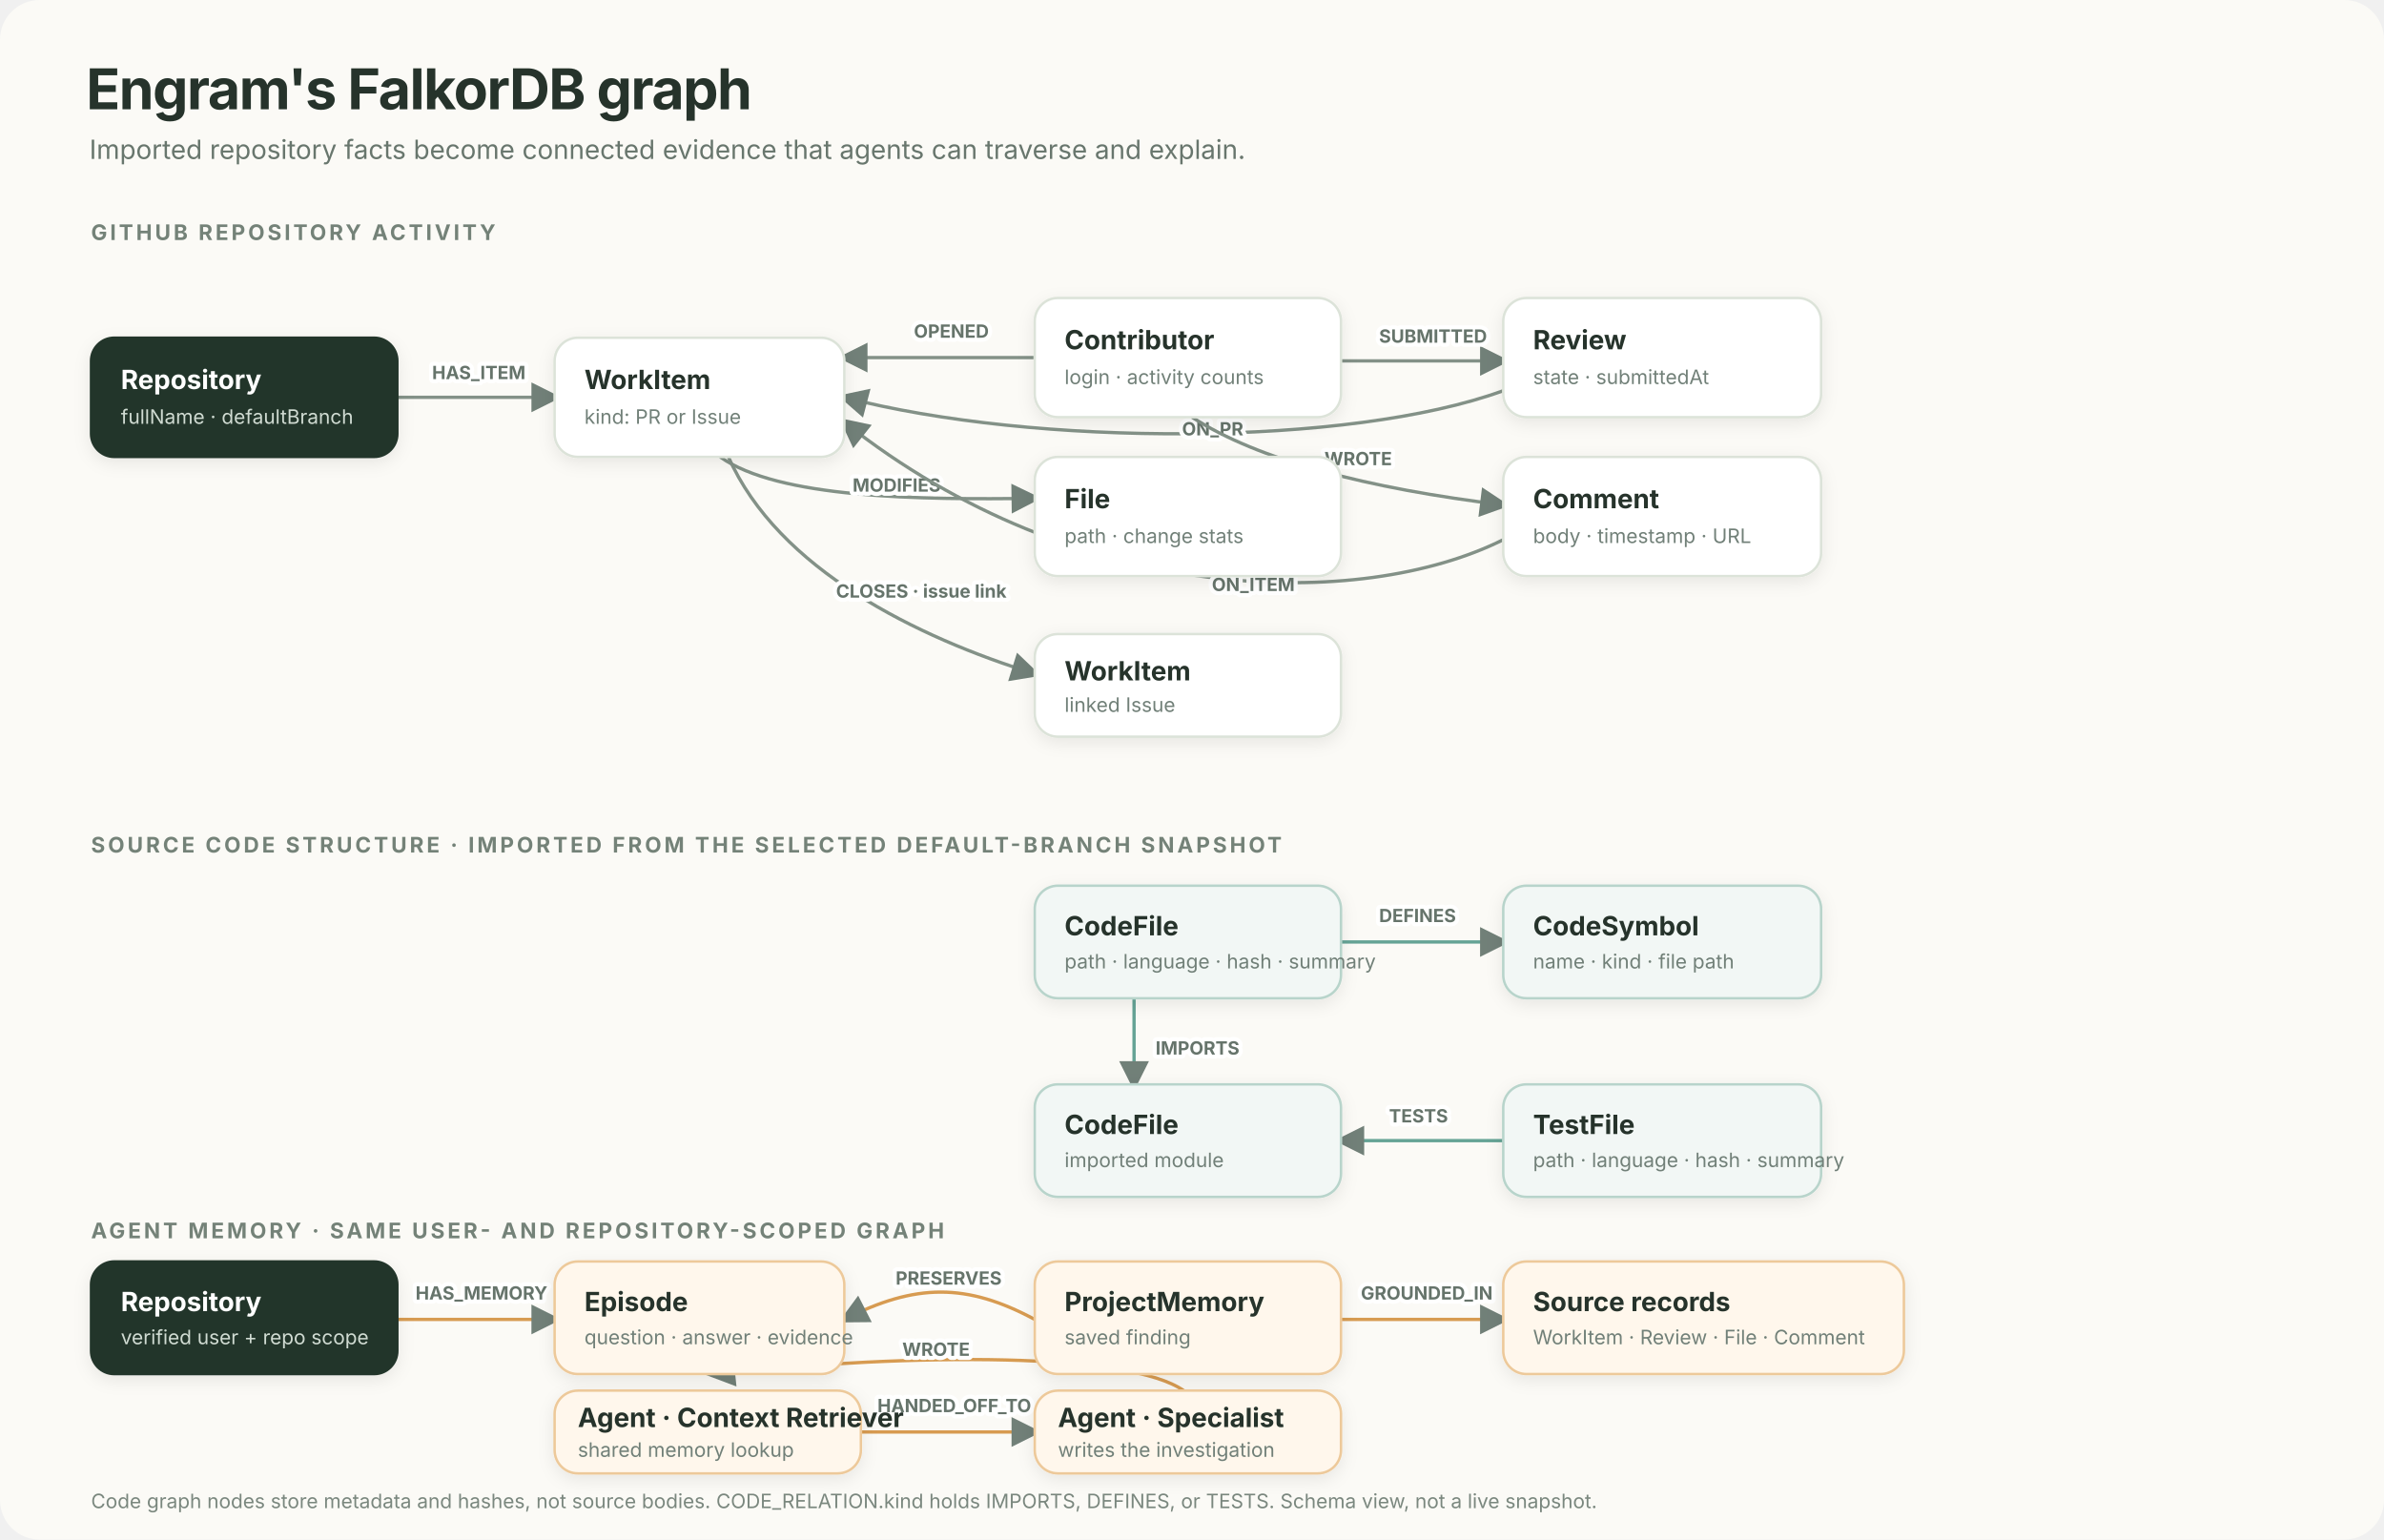
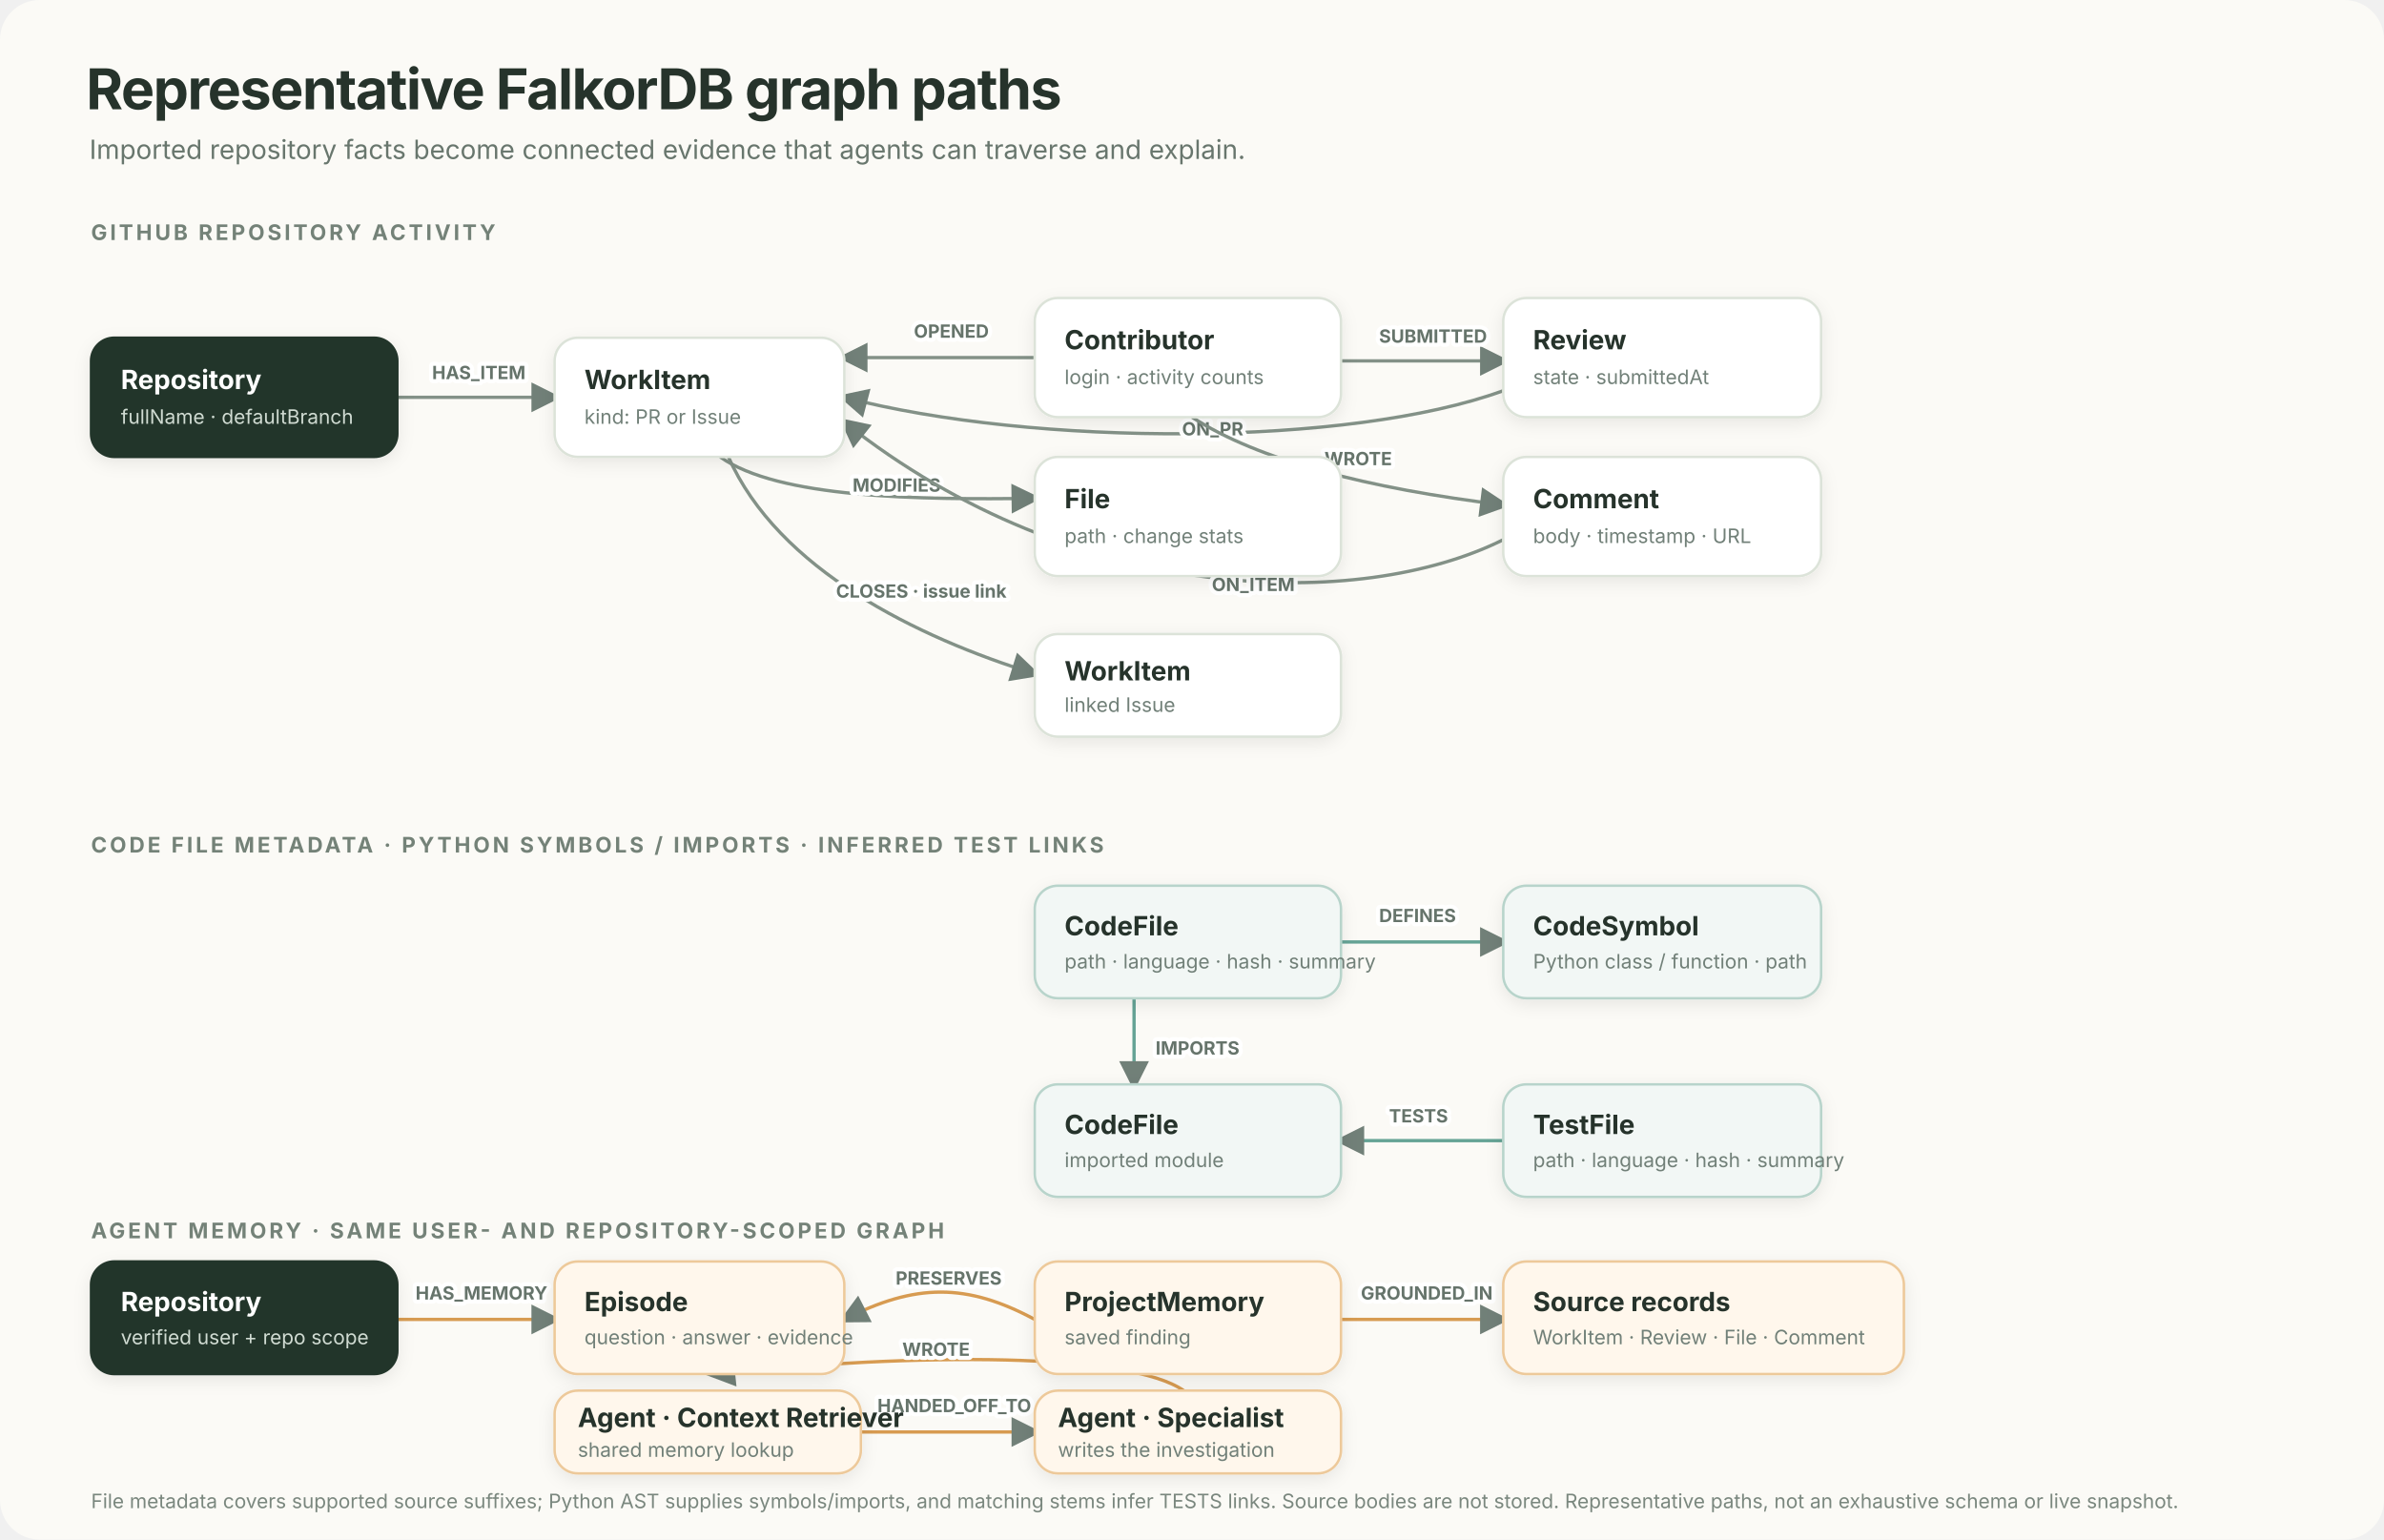
<svg xmlns="http://www.w3.org/2000/svg" width="1440" height="930" viewBox="0 0 1440 930" role="img" aria-labelledby="title desc">
  <defs>
    <marker id="arrow" markerWidth="9" markerHeight="9" refX="7" refY="4.5" orient="auto">
      <path d="M0 0L9 4.5L0 9Z" fill="#718078" />
    </marker>
    <filter id="shadow" x="-20%" y="-20%" width="140%" height="150%">
      <feDropShadow dx="0" dy="3" stdDeviation="5" flood-color="#18251d" flood-opacity=".08" />
    </filter>
    <style>
      text{font-family:Inter,-apple-system,BlinkMacSystemFont,"Segoe UI",sans-serif;fill:#26332b}
      .title{font-size:34px;font-weight:750;letter-spacing:-.8px}.sub{font-size:16px;fill:#68766d}
      .group{font-size:13px;font-weight:750;letter-spacing:1.7px;fill:#748278}
      .node rect{fill:#fff;stroke:#dce3d9;stroke-width:1.5;rx:14;filter:url(#shadow)}
      .node text.name{font-size:16px;font-weight:700}.node text.meta{font-size:12px;fill:#718078}
      .repo rect{fill:#24342b;stroke:#24342b}.repo text{fill:#fff}.repo text.meta{fill:#d0dbd2}
      .code rect{fill:#f2f7f5;stroke:#b8d4cb}.memory rect{fill:#fff7ec;stroke:#edc99a}
      .edge{fill:none;stroke:#839187;stroke-width:2;marker-end:url(#arrow)}
      .edge.codeedge{stroke:#65a395}.edge.memedge{stroke:#d79b51}
      .edge-label{font-size:11px;font-weight:650;fill:#66746b;paint-order:stroke;stroke:#fff;stroke-width:5px;stroke-linejoin:round}
      .note{font-size:13px;fill:#59685e}.footer{font-size:12px;fill:#7a877e}
    </style>
  </defs>
  <rect width="1440" height="930" rx="24" fill="#fbfaf6" />
-   <text x="52" y="66" class="title">Engram's FalkorDB graph</text>
+   <text x="52" y="66" class="title">Representative FalkorDB graph paths</text>
  <text x="54" y="96" class="sub">Imported repository facts become connected evidence that agents can traverse and explain.</text>
  <text x="55" y="145" class="group">GITHUB REPOSITORY ACTIVITY</text>
-   <text x="55" y="515" class="group">SOURCE CODE STRUCTURE · IMPORTED FROM THE SELECTED DEFAULT-BRANCH SNAPSHOT</text>
+   <text x="55" y="515" class="group">CODE FILE METADATA · PYTHON SYMBOLS / IMPORTS · INFERRED TEST LINKS</text>
  <text x="55" y="748" class="group">AGENT MEMORY · SAME USER- AND REPOSITORY-SCOPED GRAPH</text>
  <path class="edge" d="M240 240 L335 240" />
  <text class="edge-label" x="261" y="229">HAS_ITEM</text>
  <path class="edge" d="M625 216 C585 216 557 216 510 216" />
  <text class="edge-label" x="552" y="204">OPENED</text>
  <path class="edge" d="M435 276 C470 301 555 302 625 301" />
  <text class="edge-label" x="515" y="297">MODIFIES</text>
  <path class="edge" d="M440 276 C470 344 554 385 625 407" />
  <text class="edge-label" x="505" y="361">CLOSES · issue link</text>
  <path class="edge" d="M810 218 L908 218" />
  <text class="edge-label" x="833" y="207">SUBMITTED</text>
  <path class="edge" d="M908 236 C815 270 625 270 510 240" />
  <text class="edge-label" x="714" y="263">ON_PR</text>
  <path class="edge" d="M720 252 C760 278 826 295 908 305" />
  <text class="edge-label" x="800" y="281">WROTE</text>
  <path class="edge" d="M908 326 C822 369 651 367 510 255" />
  <text class="edge-label" x="732" y="357">ON_ITEM</text>
  <path class="edge codeedge" d="M810 569 L908 569" />
  <text class="edge-label" x="833" y="557">DEFINES</text>
  <path class="edge codeedge" d="M908 689 L810 689" />
  <text class="edge-label" x="839" y="678">TESTS</text>
  <path class="edge codeedge" d="M685 603 L685 655" />
  <text class="edge-label" x="698" y="637">IMPORTS</text>
  <path class="edge memedge" d="M240 797 L335 797" />
  <text class="edge-label" x="251" y="785">HAS_MEMORY</text>
  <path class="edge memedge" d="M625 797 C584 775 553 775 510 797" />
  <text class="edge-label" x="541" y="776">PRESERVES</text>
  <path class="edge memedge" d="M810 797 L908 797" />
  <text class="edge-label" x="822" y="785">GROUNDED_IN</text>
  <path class="edge memedge" d="M715 840 C682 817 556 817 430 830" />
  <text class="edge-label" x="545" y="819">WROTE</text>
  <path class="edge memedge" d="M520 865 L625 865" />
  <text class="edge-label" x="530" y="853">HANDED_OFF_TO</text>
  <g class="node repo" transform="translate(55 204)">
    <rect width="185" height="72" />
    <text class="name" x="18" y="31">Repository</text>
    <text class="meta" x="18" y="52">fullName · defaultBranch</text>
  </g>
  <g class="node" transform="translate(335 204)">
    <rect width="175" height="72" />
    <text class="name" x="18" y="31">WorkItem</text>
    <text class="meta" x="18" y="52">kind: PR or Issue</text>
  </g>
  <g class="node" transform="translate(625 180)">
    <rect width="185" height="72" />
    <text class="name" x="18" y="31">Contributor</text>
    <text class="meta" x="18" y="52">login · activity counts</text>
  </g>
  <g class="node" transform="translate(625 276)">
    <rect width="185" height="72" />
    <text class="name" x="18" y="31">File</text>
    <text class="meta" x="18" y="52">path · change stats</text>
  </g>
  <g class="node" transform="translate(625 383)">
    <rect width="185" height="62" />
    <text class="name" x="18" y="28">WorkItem</text>
    <text class="meta" x="18" y="47">linked Issue</text>
  </g>
  <g class="node" transform="translate(908 180)">
    <rect width="192" height="72" />
    <text class="name" x="18" y="31">Review</text>
    <text class="meta" x="18" y="52">state · submittedAt</text>
  </g>
  <g class="node" transform="translate(908 276)">
    <rect width="192" height="72" />
    <text class="name" x="18" y="31">Comment</text>
    <text class="meta" x="18" y="52">body · timestamp · URL</text>
  </g>
  <g class="node code" transform="translate(625 535)">
    <rect width="185" height="68" />
    <text class="name" x="18" y="30">CodeFile</text>
    <text class="meta" x="18" y="50">path · language · hash · summary</text>
  </g>
  <g class="node code" transform="translate(908 535)">
    <rect width="192" height="68" />
    <text class="name" x="18" y="30">CodeSymbol</text>
-     <text class="meta" x="18" y="50">name · kind · file path</text>
+     <text class="meta" x="18" y="50">Python class / function · path</text>
  </g>
  <g class="node code" transform="translate(908 655)">
    <rect width="192" height="68" />
    <text class="name" x="18" y="30">TestFile</text>
    <text class="meta" x="18" y="50">path · language · hash · summary</text>
  </g>
  <g class="node code" transform="translate(625 655)">
    <rect width="185" height="68" />
    <text class="name" x="18" y="30">CodeFile</text>
    <text class="meta" x="18" y="50">imported module</text>
  </g>
  <g class="node repo" transform="translate(55 762)">
    <rect width="185" height="68" />
    <text class="name" x="18" y="30">Repository</text>
    <text class="meta" x="18" y="50">verified user + repo scope</text>
  </g>
  <g class="node memory" transform="translate(335 762)">
    <rect width="175" height="68" />
    <text class="name" x="18" y="30">Episode</text>
    <text class="meta" x="18" y="50">question · answer · evidence</text>
  </g>
  <g class="node memory" transform="translate(625 762)">
    <rect width="185" height="68" />
    <text class="name" x="18" y="30">ProjectMemory</text>
    <text class="meta" x="18" y="50">saved finding</text>
  </g>
  <g class="node memory" transform="translate(908 762)">
    <rect width="242" height="68" />
    <text class="name" x="18" y="30">Source records</text>
    <text class="meta" x="18" y="50">WorkItem · Review · File · Comment</text>
  </g>
  <g class="node memory" transform="translate(335 840)">
    <rect width="185" height="50" />
    <text class="name" x="14" y="22">Agent · Context Retriever</text>
    <text class="meta" x="14" y="40">shared memory lookup</text>
  </g>
  <g class="node memory" transform="translate(625 840)">
    <rect width="185" height="50" />
    <text class="name" x="14" y="22">Agent · Specialist</text>
    <text class="meta" x="14" y="40">writes the investigation</text>
  </g>
-   <text x="55" y="911" class="footer">Code graph nodes store metadata and hashes, not source bodies. CODE_RELATION.kind holds IMPORTS, DEFINES, or TESTS. Schema view, not a live snapshot.</text>
+   <text x="55" y="911" class="footer">File metadata covers supported source suffixes; Python AST supplies symbols/imports, and matching stems infer TESTS links. Source bodies are not stored. Representative paths, not an exhaustive schema or live snapshot.</text>
</svg>
